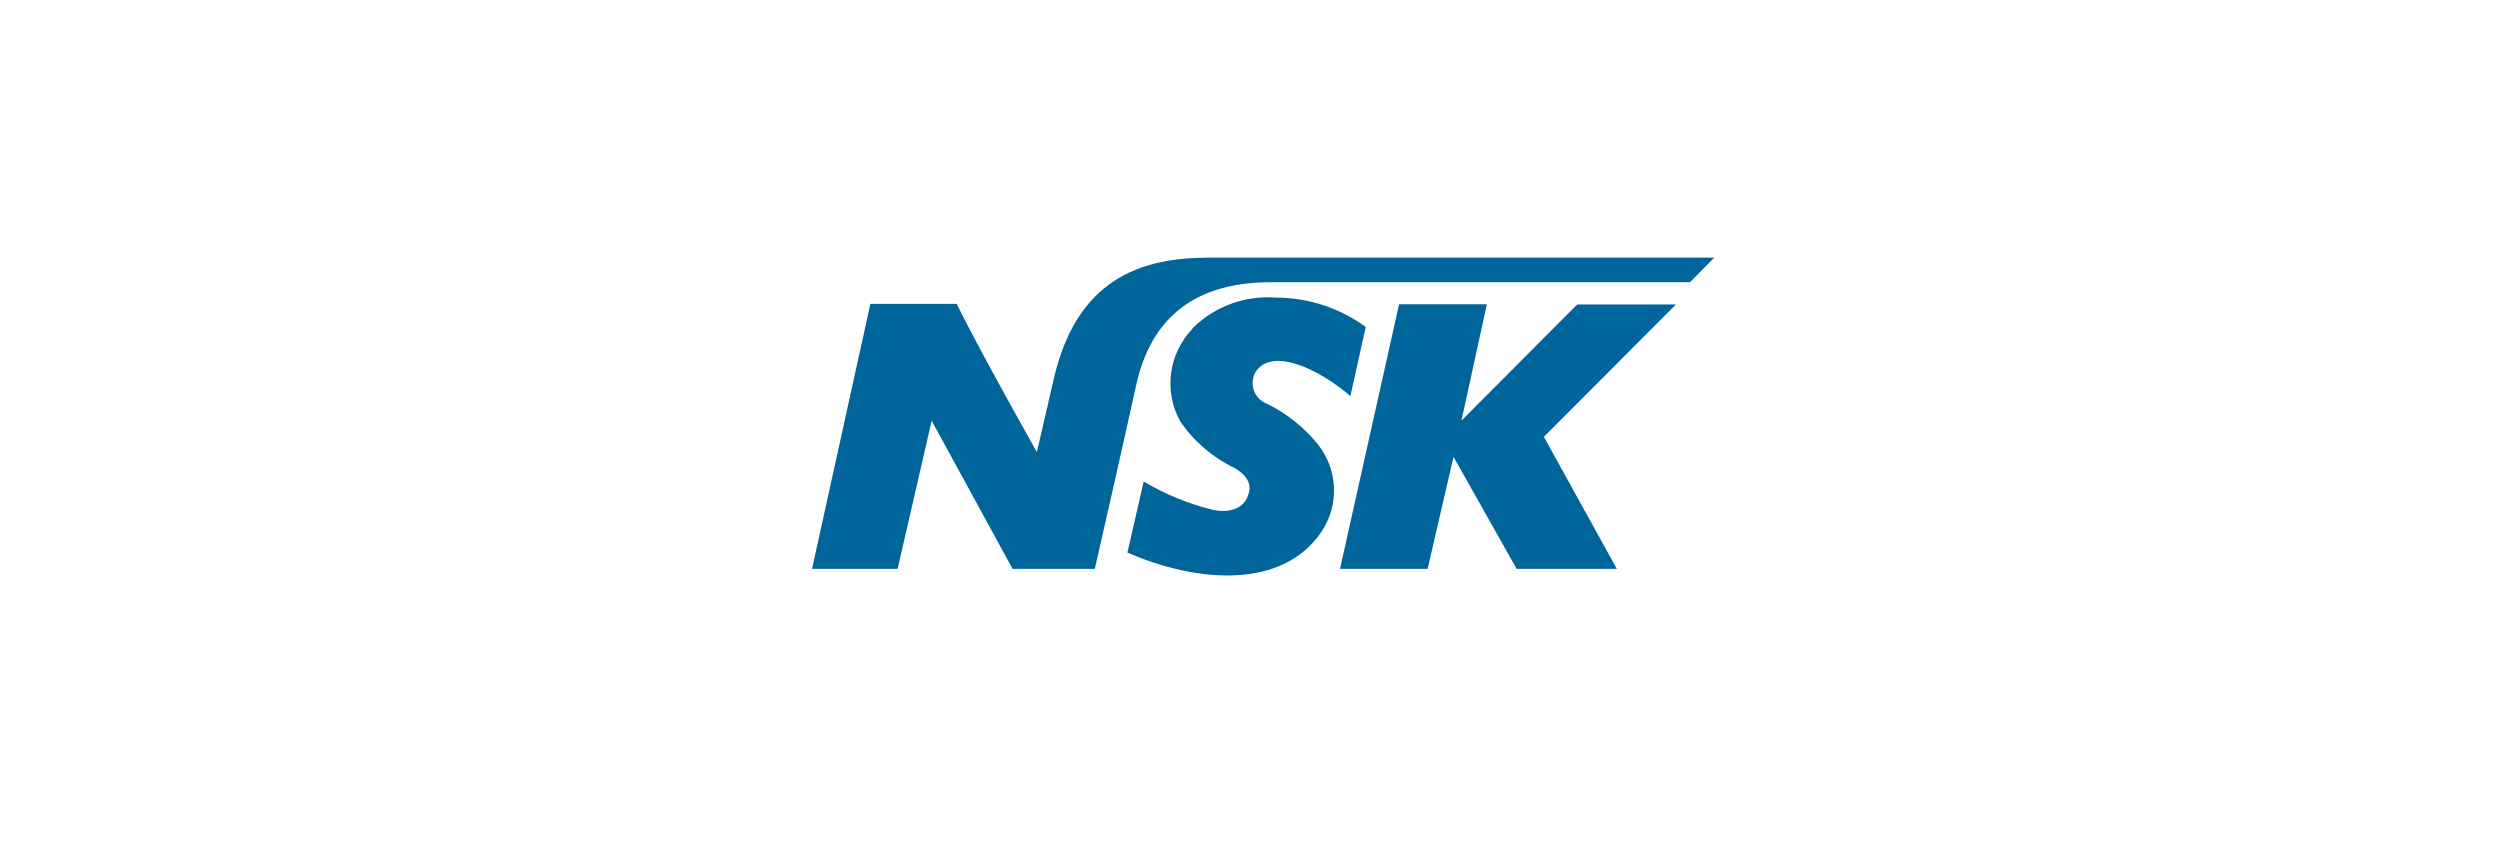
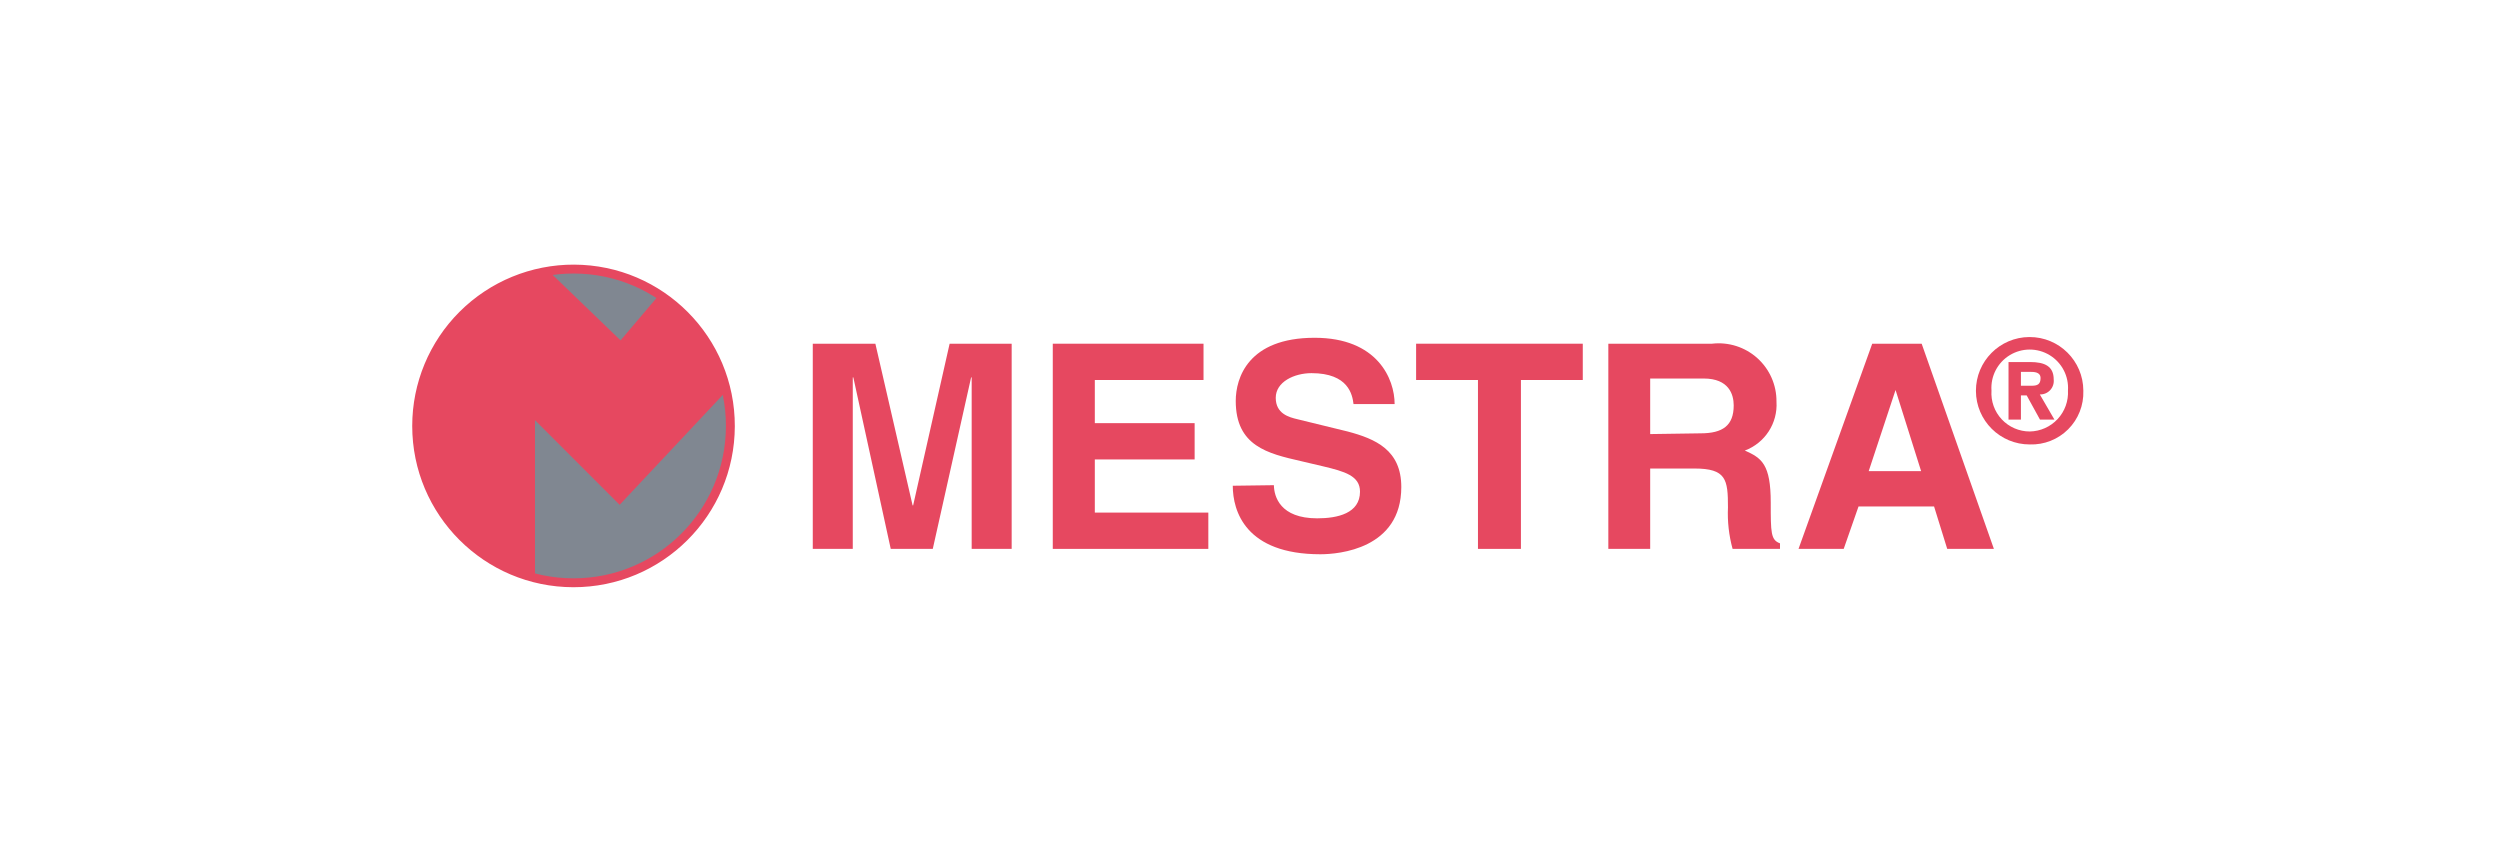
<svg xmlns="http://www.w3.org/2000/svg" id="Capa_1" data-name="Capa 1" viewBox="0 0 135 46">
  <defs>
-     <style>.cls-1{fill:#00659b;}</style>
+     <style>.cls-1,.cls-5{fill:none;}.cls-2{fill:#e64860;}.cls-3{fill:#808791;}.cls-4{clip-path:url(#clip-path);}.cls-5{stroke:#e64860;stroke-miterlimit:10;stroke-width:0.48px;}</style>
+     <clipPath id="clip-path">
+       <path class="cls-1" d="M22.5,23A8.47,8.47,0,1,0,31,14.53,8.47,8.47,0,0,0,22.5,23" />
+     </clipPath>
  </defs>
-   <polygon class="cls-1" points="90.5 16.44 85.17 16.44 78.92 22.71 80.29 16.43 75.55 16.43 72.36 30.72 77.09 30.72 78.49 24.67 81.9 30.72 87.31 30.72 83.37 23.59 90.5 16.44" />
-   <path class="cls-1" d="M65.12,13.92c-4.69,0-7.26,2.19-8.26,6.73-.27,1.2-.87,3.76-.87,3.76s-3-5.31-4.33-8H47L43.85,30.72h4.62l1.84-8,4.37,8h4.44s1.56-6.84,2.23-9.91c.73-3.31,2.82-5.57,7.27-5.57H91.26l1.31-1.33H65.12" />
-   <path class="cls-1" d="M64.4,17.75a4.24,4.24,0,0,0-.67,5,7.47,7.47,0,0,0,2.93,2.52c.58.34,1,.81.73,1.49-.14.44-.64,1-1.86.78A13.66,13.66,0,0,1,61.76,26l-.88,3.84c3.8,1.65,8.41,2,10.51-1.17A4,4,0,0,0,71.17,24a8.12,8.12,0,0,0-2.74-2.19,1.2,1.2,0,0,1-.67-1.65c.85-1.51,3.52-.2,5.16,1.23l.83-3.73a8.2,8.2,0,0,0-4.84-1.59,5.78,5.78,0,0,0-4.51,1.65" />
+   <polygon class="cls-2" points="54.63 18.56 51.28 18.56 49.31 27.29 49.28 27.29 47.27 18.56 43.89 18.56 43.89 29.64 46.05 29.64 46.05 20.38 46.08 20.38 48.1 29.64 50.37 29.64 52.44 20.38 52.47 20.38 52.47 29.64 54.63 29.64 54.63 18.56" />
+   <polygon class="cls-2" points="64.99 18.56 56.85 18.56 56.85 29.64 65.25 29.64 65.25 27.68 59.12 27.68 59.12 24.81 64.51 24.81 64.51 22.85 59.12 22.85 59.12 20.52 64.99 20.52 64.99 18.56" />
+   <path class="cls-2" d="M66.57,26.23c0,1.37.69,3.7,4.73,3.7,1,0,4.37-.29,4.37-3.63,0-2-1.39-2.6-2.9-3l-2.7-.66c-.47-.11-1.18-.3-1.18-1.16s1-1.33,1.93-1.33c2,0,2.21,1.17,2.27,1.67h2.22c0-1.36-.93-3.58-4.32-3.58-3.59,0-4.26,2.17-4.26,3.41,0,2.44,1.73,2.84,3.52,3.25l1.19.28c1.17.28,2,.51,2,1.37,0,1.17-1.21,1.44-2.31,1.44-2,0-2.33-1.17-2.34-1.79Z" />
+   <polygon class="cls-2" points="82.13 20.52 85.47 20.52 85.47 18.56 76.47 18.56 76.47 20.52 79.81 20.52 79.81 29.64 82.13 29.64 82.13 20.52" />
+   <path class="cls-2" d="M89.11,23.44v-3H92c1.36,0,1.62.86,1.62,1.45,0,1.09-.59,1.51-1.79,1.51Zm-2.26,6.2h2.26V25.3H91.5c1.72,0,1.81.59,1.81,2.1a7.23,7.23,0,0,0,.25,2.24h2.56v-.3c-.5-.18-.5-.58-.5-2.2,0-2.07-.49-2.41-1.4-2.81a2.64,2.64,0,0,0,1.71-2.64,3.12,3.12,0,0,0-3.48-3.13h-5.6Z" />
+   <path class="cls-2" d="M102.36,21.06h0l1.38,4.38h-2.83Zm-2,6.29h4.08l.71,2.29h2.52l-3.9-11.08h-2.67L97.12,29.64h2.44Z" />
+   <path class="cls-2" d="M111.67,21.08a2.1,2.1,0,0,1-2.06,2.22h0a2.07,2.07,0,0,1-2.07-2.21,2.07,2.07,0,1,1,4.13,0m.83,0A2.9,2.9,0,1,0,109.61,24a2.8,2.8,0,0,0,2.89-2.89m-3.37-.28v-.75h.46c.25,0,.6,0,.6.34s-.18.41-.48.41Zm0,.52h.31l.72,1.31h.78l-.79-1.36a.73.73,0,0,0,.75-.81c0-.71-.48-.94-1.28-.94h-1.16v3.11h.67Z" />
+   <path class="cls-3" d="M31,14.53A8.47,8.47,0,1,1,22.5,23,8.47,8.47,0,0,1,31,14.53" />
+   <g class="cls-4">
+     <polygon class="cls-2" points="20.68 32.24 28.89 32.65 28.89 22.69 33.46 27.26 39.87 20.43 36.43 14.94 33.51 18.38 27.66 12.74 20.58 12.74 20.68 32.24" />
+   </g>
+   <path class="cls-5" d="M31,14.53A8.47,8.47,0,1,1,22.5,23,8.47,8.47,0,0,1,31,14.53Z" />
</svg>
